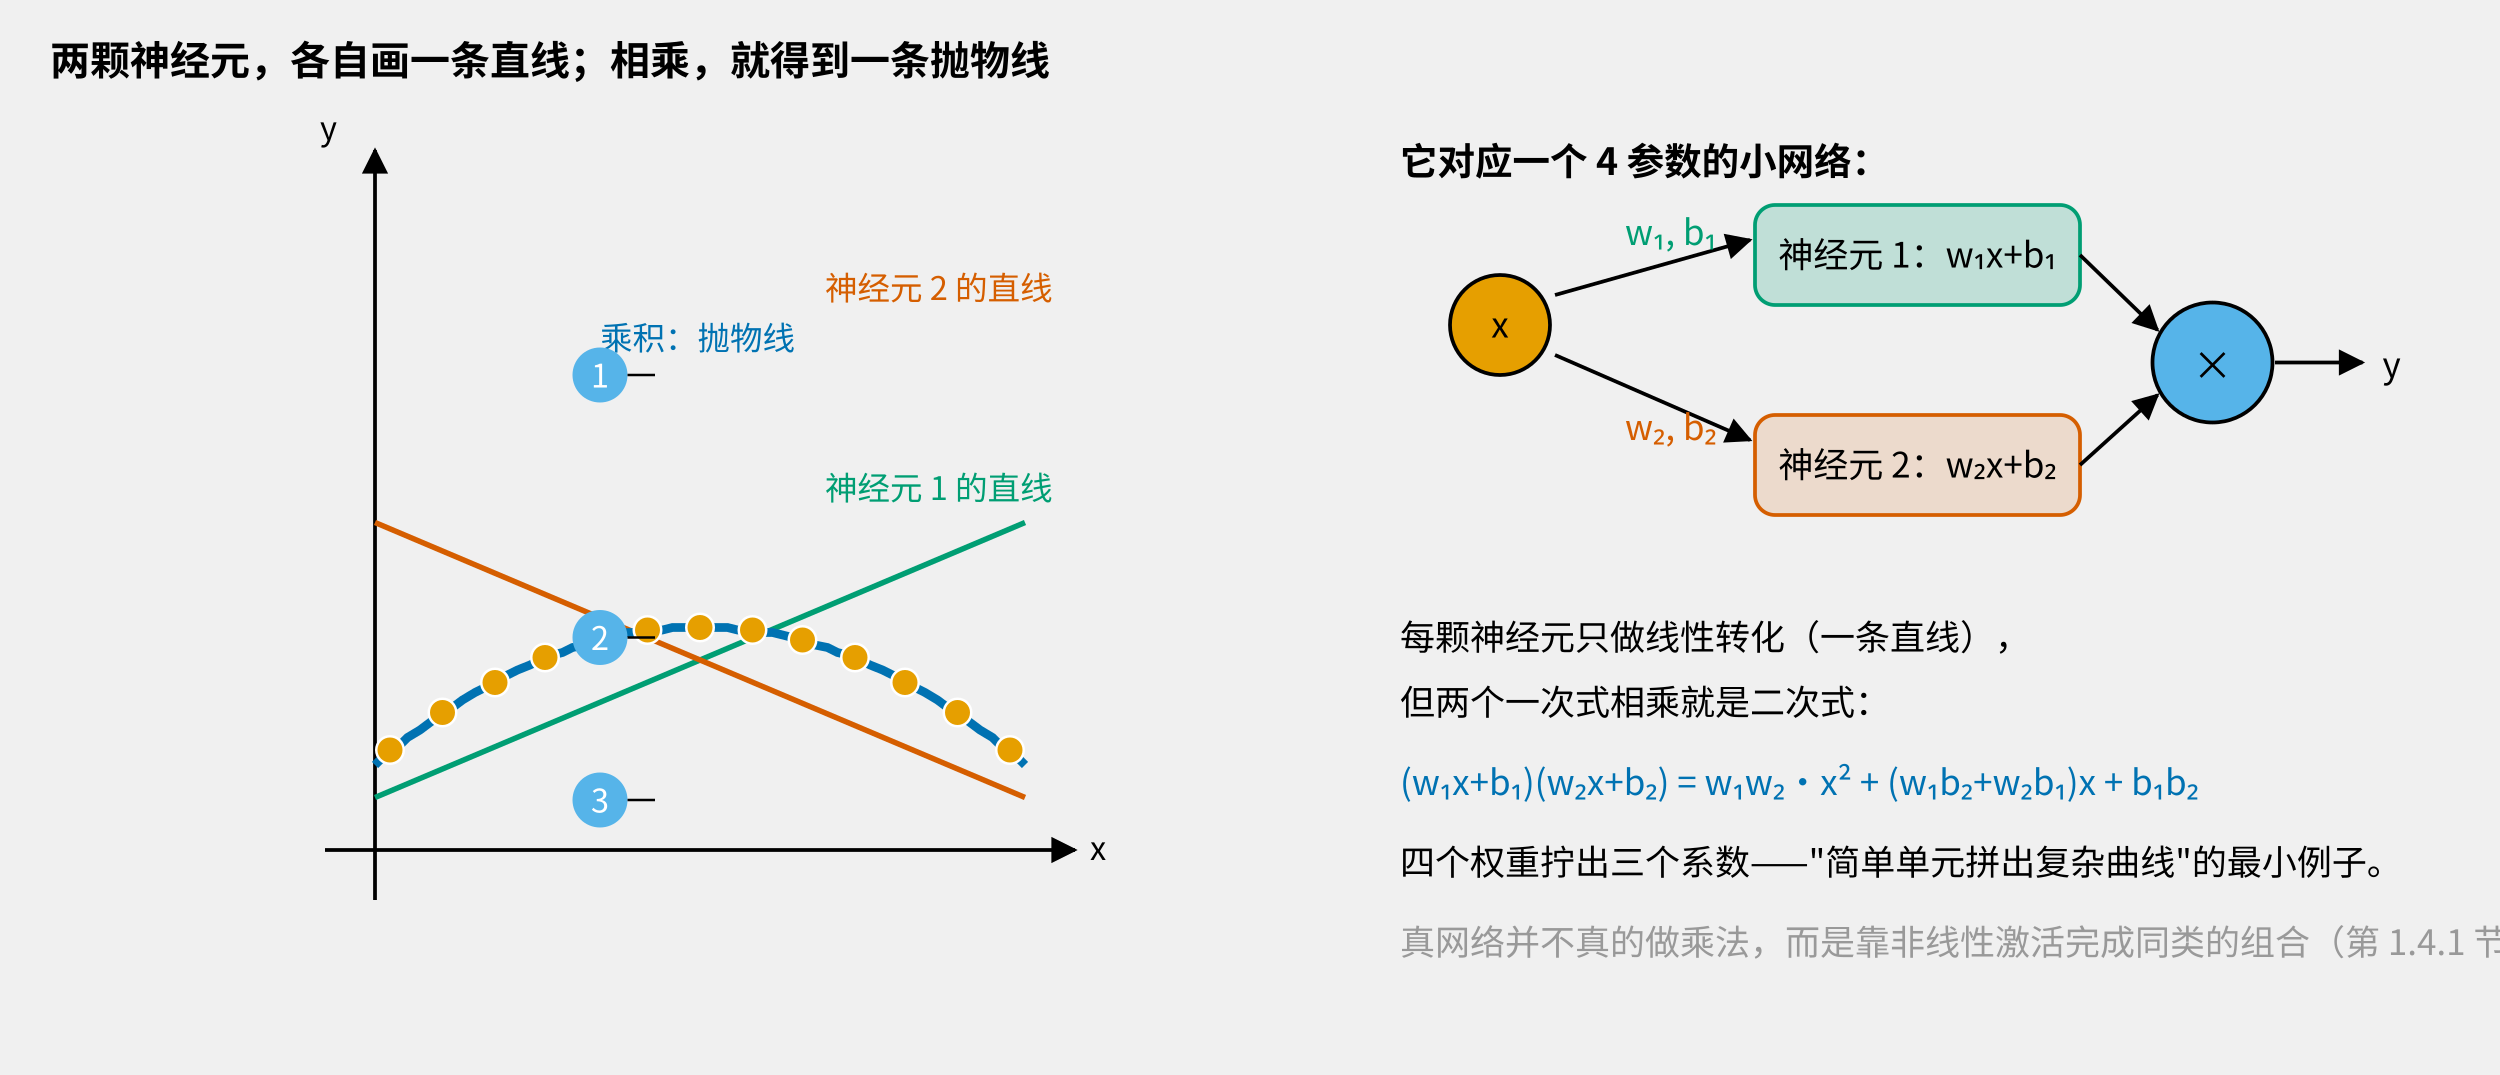
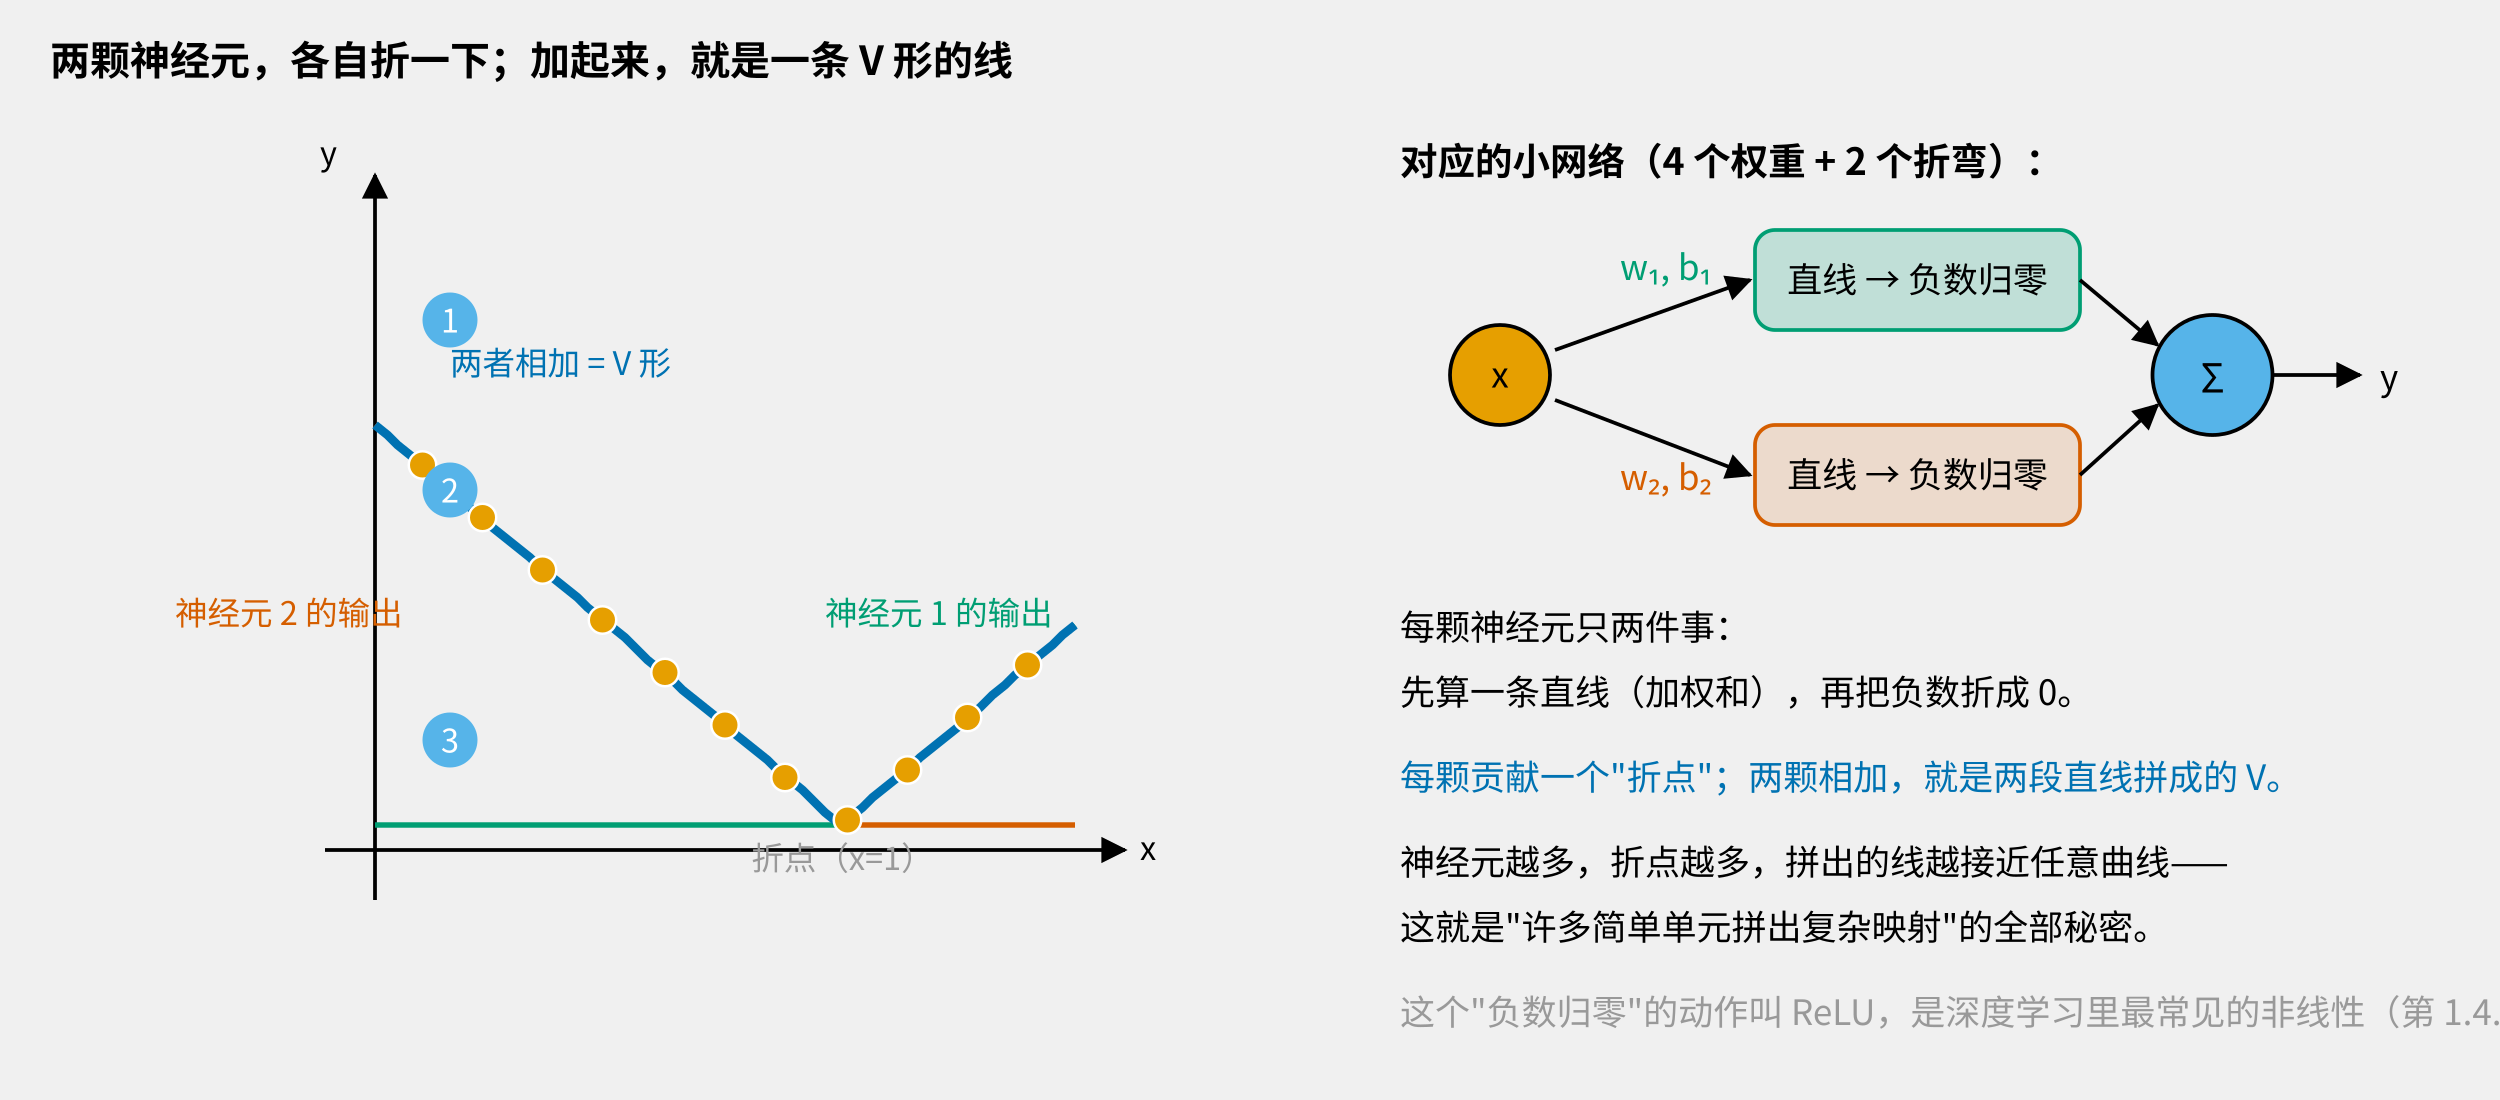
- <svg xmlns="http://www.w3.org/2000/svg" width="1000" height="430" viewBox="0 0 1000 430">
+ <svg xmlns="http://www.w3.org/2000/svg" width="1000" height="440" viewBox="0 0 1000 440">
  <defs>
    <marker id="arr" viewBox="0 0 10 10" refX="9" refY="5" markerWidth="7" markerHeight="7" orient="auto-start-reverse">
      <path d="M 0 0 L 10 5 L 0 10 z" fill="#000000" />
    </marker>
  </defs>
-   <text x="20" y="30" font-size="16" font-weight="bold" fill="#000000" font-family="Noto Sans CJK SC, sans-serif">两颗神经元，各自画一条直线；相乘，就得到一条抛物线</text>
-   <line x1="130" y1="340" x2="430" y2="340" stroke="#000000" stroke-width="1.5" marker-end="url(#arr)" />
-   <line x1="150" y1="360" x2="150" y2="60" stroke="#000000" stroke-width="1.5" marker-end="url(#arr)" />
-   <text x="436" y="344" font-size="13" fill="#000000" font-family="Noto Sans CJK SC, sans-serif">x</text>
-   <text x="128" y="56" font-size="13" fill="#000000" font-family="Noto Sans CJK SC, sans-serif">y</text>
-   <path d="M 150 319 L 410 209" stroke="#009E73" stroke-width="2.2" fill="none" />
-   <path d="M 150 209 L 410 319" stroke="#D55E00" stroke-width="2.2" fill="none" />
-   <polyline points="150,306 154,302 159,299 163,295 168,292 172,289 176,286 181,283 185,280 190,277 194,275 198,272 203,270 207,268 212,266 216,264 221,262 225,261 229,259 234,258 238,257 243,255 247,254 251,253 256,253 260,252 265,252 269,251 273,251 278,251 282,251 287,251 291,251 295,252 300,252 304,253 309,253 313,254 317,255 322,257 326,258 331,259 335,261 339,262 344,264 348,266 353,268 357,270 362,272 366,275 370,277 375,280 379,283 384,286 388,289 392,292 397,295 401,299 406,302 410,306" fill="none" stroke="#0072B2" stroke-width="3.5" />
-   <circle cx="156" cy="300" r="5.5" fill="#E69F00" stroke="#ffffff" stroke-width="1" />
-   <circle cx="177" cy="285" r="5.5" fill="#E69F00" stroke="#ffffff" stroke-width="1" />
-   <circle cx="198" cy="273" r="5.5" fill="#E69F00" stroke="#ffffff" stroke-width="1" />
-   <circle cx="218" cy="263" r="5.5" fill="#E69F00" stroke="#ffffff" stroke-width="1" />
-   <circle cx="239" cy="256" r="5.5" fill="#E69F00" stroke="#ffffff" stroke-width="1" />
-   <circle cx="259" cy="252" r="5.5" fill="#E69F00" stroke="#ffffff" stroke-width="1" />
-   <circle cx="280" cy="251" r="5.5" fill="#E69F00" stroke="#ffffff" stroke-width="1" />
-   <circle cx="301" cy="252" r="5.5" fill="#E69F00" stroke="#ffffff" stroke-width="1" />
-   <circle cx="321" cy="256" r="5.5" fill="#E69F00" stroke="#ffffff" stroke-width="1" />
-   <circle cx="342" cy="263" r="5.5" fill="#E69F00" stroke="#ffffff" stroke-width="1" />
-   <circle cx="362" cy="273" r="5.5" fill="#E69F00" stroke="#ffffff" stroke-width="1" />
-   <circle cx="383" cy="285" r="5.5" fill="#E69F00" stroke="#ffffff" stroke-width="1" />
-   <circle cx="404" cy="300" r="5.5" fill="#E69F00" stroke="#ffffff" stroke-width="1" />
+   <text x="20" y="30" font-size="16" font-weight="bold" fill="#000000" font-family="Noto Sans CJK SC, sans-serif">两颗神经元，各自折一下；加起来，就是一条 V 形的线</text>
+   <line x1="130" y1="340" x2="450" y2="340" stroke="#000000" stroke-width="1.5" marker-end="url(#arr)" />
+   <line x1="150" y1="360" x2="150" y2="70" stroke="#000000" stroke-width="1.5" marker-end="url(#arr)" />
+   <text x="456" y="344" font-size="13" fill="#000000" font-family="Noto Sans CJK SC, sans-serif">x</text>
+   <text x="128" y="66" font-size="13" fill="#000000" font-family="Noto Sans CJK SC, sans-serif">y</text>
+   <polyline points="150,330 155,330 159,330 164,330 169,330 174,330 178,330 183,330 188,330 193,330 197,330 202,330 207,330 212,330 216,330 221,330 226,330 231,330 235,330 240,330 245,330 250,330 254,330 259,330 264,330 269,330 273,330 278,330 283,330 288,330 292,330 297,330 302,330 307,330 311,330 316,330 321,330 326,330 330,330 335,330 340,327 345,323 349,319 354,315 359,311 364,307 368,303 373,299 378,295 383,291 387,287 392,283 397,278 402,274 406,270 411,266 416,262 421,258 425,254 430,250" fill="none" stroke="#009E73" stroke-width="2.2" />
+   <polyline points="150,170 155,174 159,178 164,182 169,186 174,190 178,194 183,198 188,203 193,207 197,211 202,215 207,219 212,223 216,227 221,231 226,235 231,239 235,243 240,247 245,251 250,255 254,259 259,264 264,268 269,272 273,276 278,280 283,284 288,288 292,292 297,296 302,300 307,304 311,308 316,312 321,316 326,321 330,325 335,329 340,330 345,330 349,330 354,330 359,330 364,330 368,330 373,330 378,330 383,330 387,330 392,330 397,330 402,330 406,330 411,330 416,330 421,330 425,330 430,330" fill="none" stroke="#D55E00" stroke-width="2.2" />
+   <polyline points="150,170 155,174 159,178 164,182 169,186 174,190 178,194 183,198 188,203 193,207 197,211 202,215 207,219 212,223 216,227 221,231 226,235 231,239 235,243 240,247 245,251 250,255 254,259 259,264 264,268 269,272 273,276 278,280 283,284 288,288 292,292 297,296 302,300 307,304 311,308 316,312 321,316 326,321 330,325 335,329 340,327 345,323 349,319 354,315 359,311 364,307 368,303 373,299 378,295 383,291 387,287 392,283 397,278 402,274 406,270 411,266 416,262 421,258 425,254 430,250" fill="none" stroke="#0072B2" stroke-width="3.5" />
+   <circle cx="169" cy="186" r="5.5" fill="#E69F00" stroke="#ffffff" stroke-width="1" />
+   <circle cx="193" cy="207" r="5.5" fill="#E69F00" stroke="#ffffff" stroke-width="1" />
+   <circle cx="217" cy="228" r="5.5" fill="#E69F00" stroke="#ffffff" stroke-width="1" />
+   <circle cx="241" cy="248" r="5.5" fill="#E69F00" stroke="#ffffff" stroke-width="1" />
+   <circle cx="266" cy="269" r="5.5" fill="#E69F00" stroke="#ffffff" stroke-width="1" />
+   <circle cx="290" cy="290" r="5.5" fill="#E69F00" stroke="#ffffff" stroke-width="1" />
+   <circle cx="314" cy="311" r="5.5" fill="#E69F00" stroke="#ffffff" stroke-width="1" />
+   <circle cx="339" cy="328" r="5.5" fill="#E69F00" stroke="#ffffff" stroke-width="1" />
+   <circle cx="363" cy="308" r="5.5" fill="#E69F00" stroke="#ffffff" stroke-width="1" />
+   <circle cx="387" cy="287" r="5.5" fill="#E69F00" stroke="#ffffff" stroke-width="1" />
+   <circle cx="411" cy="266" r="5.5" fill="#E69F00" stroke="#ffffff" stroke-width="1" />
  <g font-size="13" font-family="Noto Sans CJK SC, sans-serif" fill="#000000">
-     <text x="330" y="200" fill="#009E73">神经元 1 的直线</text>
-     <text x="330" y="120" fill="#D55E00">神经元 2 的直线</text>
-     <text x="240" y="140" fill="#0072B2">乘积：抛物线</text>
+     <text x="330" y="250" fill="#009E73">神经元 1 的输出</text>
+     <text x="70" y="250" fill="#D55E00">神经元 2 的输出</text>
+     <text x="180" y="150" fill="#0072B2">两者相加 = V 形</text>
+     <text x="337" y="348" text-anchor="middle" fill="#999999">折点（x=1）</text>
  </g>
-   <circle cx="240" cy="150" r="11" fill="#56B4E9" />
-   <text x="240" y="155" text-anchor="middle" fill="#ffffff" font-size="13" font-family="Noto Sans CJK SC, sans-serif">1</text>
-   <circle cx="240" cy="255" r="11" fill="#56B4E9" />
-   <text x="240" y="260" text-anchor="middle" fill="#ffffff" font-size="13" font-family="Noto Sans CJK SC, sans-serif">2</text>
-   <circle cx="240" cy="320" r="11" fill="#56B4E9" />
-   <text x="240" y="325" text-anchor="middle" fill="#ffffff" font-size="13" font-family="Noto Sans CJK SC, sans-serif">3</text>
-   <line x1="251" y1="150" x2="262" y2="150" stroke="#000000" stroke-width="1" />
-   <line x1="251" y1="255" x2="262" y2="255" stroke="#000000" stroke-width="1" />
-   <line x1="251" y1="320" x2="262" y2="320" stroke="#000000" stroke-width="1" />
+   <circle cx="180" cy="128" r="11" fill="#56B4E9" />
+   <text x="180" y="133" text-anchor="middle" fill="#ffffff" font-size="13" font-family="Noto Sans CJK SC, sans-serif">1</text>
+   <circle cx="180" cy="196" r="11" fill="#56B4E9" />
+   <text x="180" y="201" text-anchor="middle" fill="#ffffff" font-size="13" font-family="Noto Sans CJK SC, sans-serif">2</text>
+   <circle cx="180" cy="296" r="11" fill="#56B4E9" />
+   <text x="180" y="301" text-anchor="middle" fill="#ffffff" font-size="13" font-family="Noto Sans CJK SC, sans-serif">3</text>
  <g font-size="14" font-family="Noto Sans CJK SC, sans-serif" fill="#000000">
-     <text x="560" y="70" font-size="15" font-weight="bold" fill="#000000">它对应一个 4 参数的小网络：</text>
-     <circle cx="600" cy="130" r="20" fill="#E69F00" stroke="#000000" stroke-width="1.5" />
-     <text x="600" y="135" text-anchor="middle">x</text>
-     <path d="M 622 118 L 700 96" stroke="#000000" stroke-width="1.5" marker-end="url(#arr)" />
-     <path d="M 622 142 L 700 176" stroke="#000000" stroke-width="1.5" marker-end="url(#arr)" />
-     <text x="650" y="98" fill="#009E73">w₁, b₁</text>
-     <text x="650" y="176" fill="#D55E00">w₂, b₂</text>
-     <rect x="702" y="82" width="130" height="40" rx="8" fill="#009E73" fill-opacity="0.2" stroke="#009E73" stroke-width="1.5" />
-     <text x="767" y="107" text-anchor="middle">神经元 1：w₁x+b₁</text>
-     <rect x="702" y="166" width="130" height="40" rx="8" fill="#D55E00" fill-opacity="0.15" stroke="#D55E00" stroke-width="1.5" />
-     <text x="767" y="191" text-anchor="middle">神经元 2：w₂x+b₂</text>
-     <circle cx="885" cy="145" r="24" fill="#56B4E9" stroke="#000000" stroke-width="1.5" />
-     <text x="885" y="152" text-anchor="middle" font-size="16">×</text>
-     <path d="M 832 102 L 863 132" stroke="#000000" stroke-width="1.5" marker-end="url(#arr)" />
-     <path d="M 832 186 L 863 158" stroke="#000000" stroke-width="1.5" marker-end="url(#arr)" />
-     <path d="M 910 145 L 945 145" stroke="#000000" stroke-width="1.5" marker-end="url(#arr)" />
-     <text x="953" y="151" fill="#000000">y</text>
-     <text x="560" y="260">每颗神经元只做线性转化（一条直线），</text>
-     <text x="560" y="286">但两个一次式相乘就是二次式：</text>
-     <text x="560" y="318" fill="#0072B2">(w₁x+b₁)(w₂x+b₂) = w₁w₂·x² + (w₁b₂+w₂b₁)x + b₁b₂</text>
-     <text x="560" y="350">四个权重拧出三个系数——"简单单元拼出复杂曲线"的最小例子。</text>
-     <text x="560" y="382" fill="#999999">真网络并不真的做乘法，而是靠非线性激活完成同类的组合（第 1.4.1 节）。</text>
+     <text x="560" y="70" font-size="15" font-weight="bold" fill="#000000">对应的小网络（4 个权重 + 2 个折弯）：</text>
+     <circle cx="600" cy="150" r="20" fill="#E69F00" stroke="#000000" stroke-width="1.5" />
+     <text x="600" y="155" text-anchor="middle">x</text>
+     <path d="M 622 140 L 700 112" stroke="#000000" stroke-width="1.5" marker-end="url(#arr)" />
+     <path d="M 622 160 L 700 190" stroke="#000000" stroke-width="1.5" marker-end="url(#arr)" />
+     <text x="648" y="112" fill="#009E73">w₁, b₁</text>
+     <text x="648" y="196" fill="#D55E00">w₂, b₂</text>
+     <rect x="702" y="92" width="130" height="40" rx="8" fill="#009E73" fill-opacity="0.2" stroke="#009E73" stroke-width="1.5" />
+     <text x="767" y="117" text-anchor="middle">直线 → 负数归零</text>
+     <rect x="702" y="170" width="130" height="40" rx="8" fill="#D55E00" fill-opacity="0.15" stroke="#D55E00" stroke-width="1.5" />
+     <text x="767" y="195" text-anchor="middle">直线 → 负数归零</text>
+     <circle cx="885" cy="150" r="24" fill="#56B4E9" stroke="#000000" stroke-width="1.5" />
+     <text x="885" y="157" text-anchor="middle" font-size="16">Σ</text>
+     <path d="M 832 112 L 863 138" stroke="#000000" stroke-width="1.5" marker-end="url(#arr)" />
+     <path d="M 832 190 L 863 162" stroke="#000000" stroke-width="1.5" marker-end="url(#arr)" />
+     <path d="M 909 150 L 944 150" stroke="#000000" stroke-width="1.5" marker-end="url(#arr)" />
+     <text x="952" y="156" fill="#000000">y</text>
+     <text x="560" y="256">每颗神经元只两件事：</text>
+     <text x="560" y="282">先算一条直线（加权和），再把负数折成 0。</text>
+     <text x="560" y="316" fill="#0072B2">每颗贡献一个"折点"；两颗相加，就是两段直线拼成的 V。</text>
+     <text x="560" y="350">神经元越多，折点越多，拼出的线越接近任意曲线——</text>
+     <text x="560" y="376">这就是"许多简单单元拼出复杂映射"的全部秘密。</text>
+     <text x="560" y="410" fill="#999999">这个"负数归零"的动作叫 ReLU，是深度学习里最常见的非线性（第 1.4.1 节）。</text>
  </g>
</svg>
